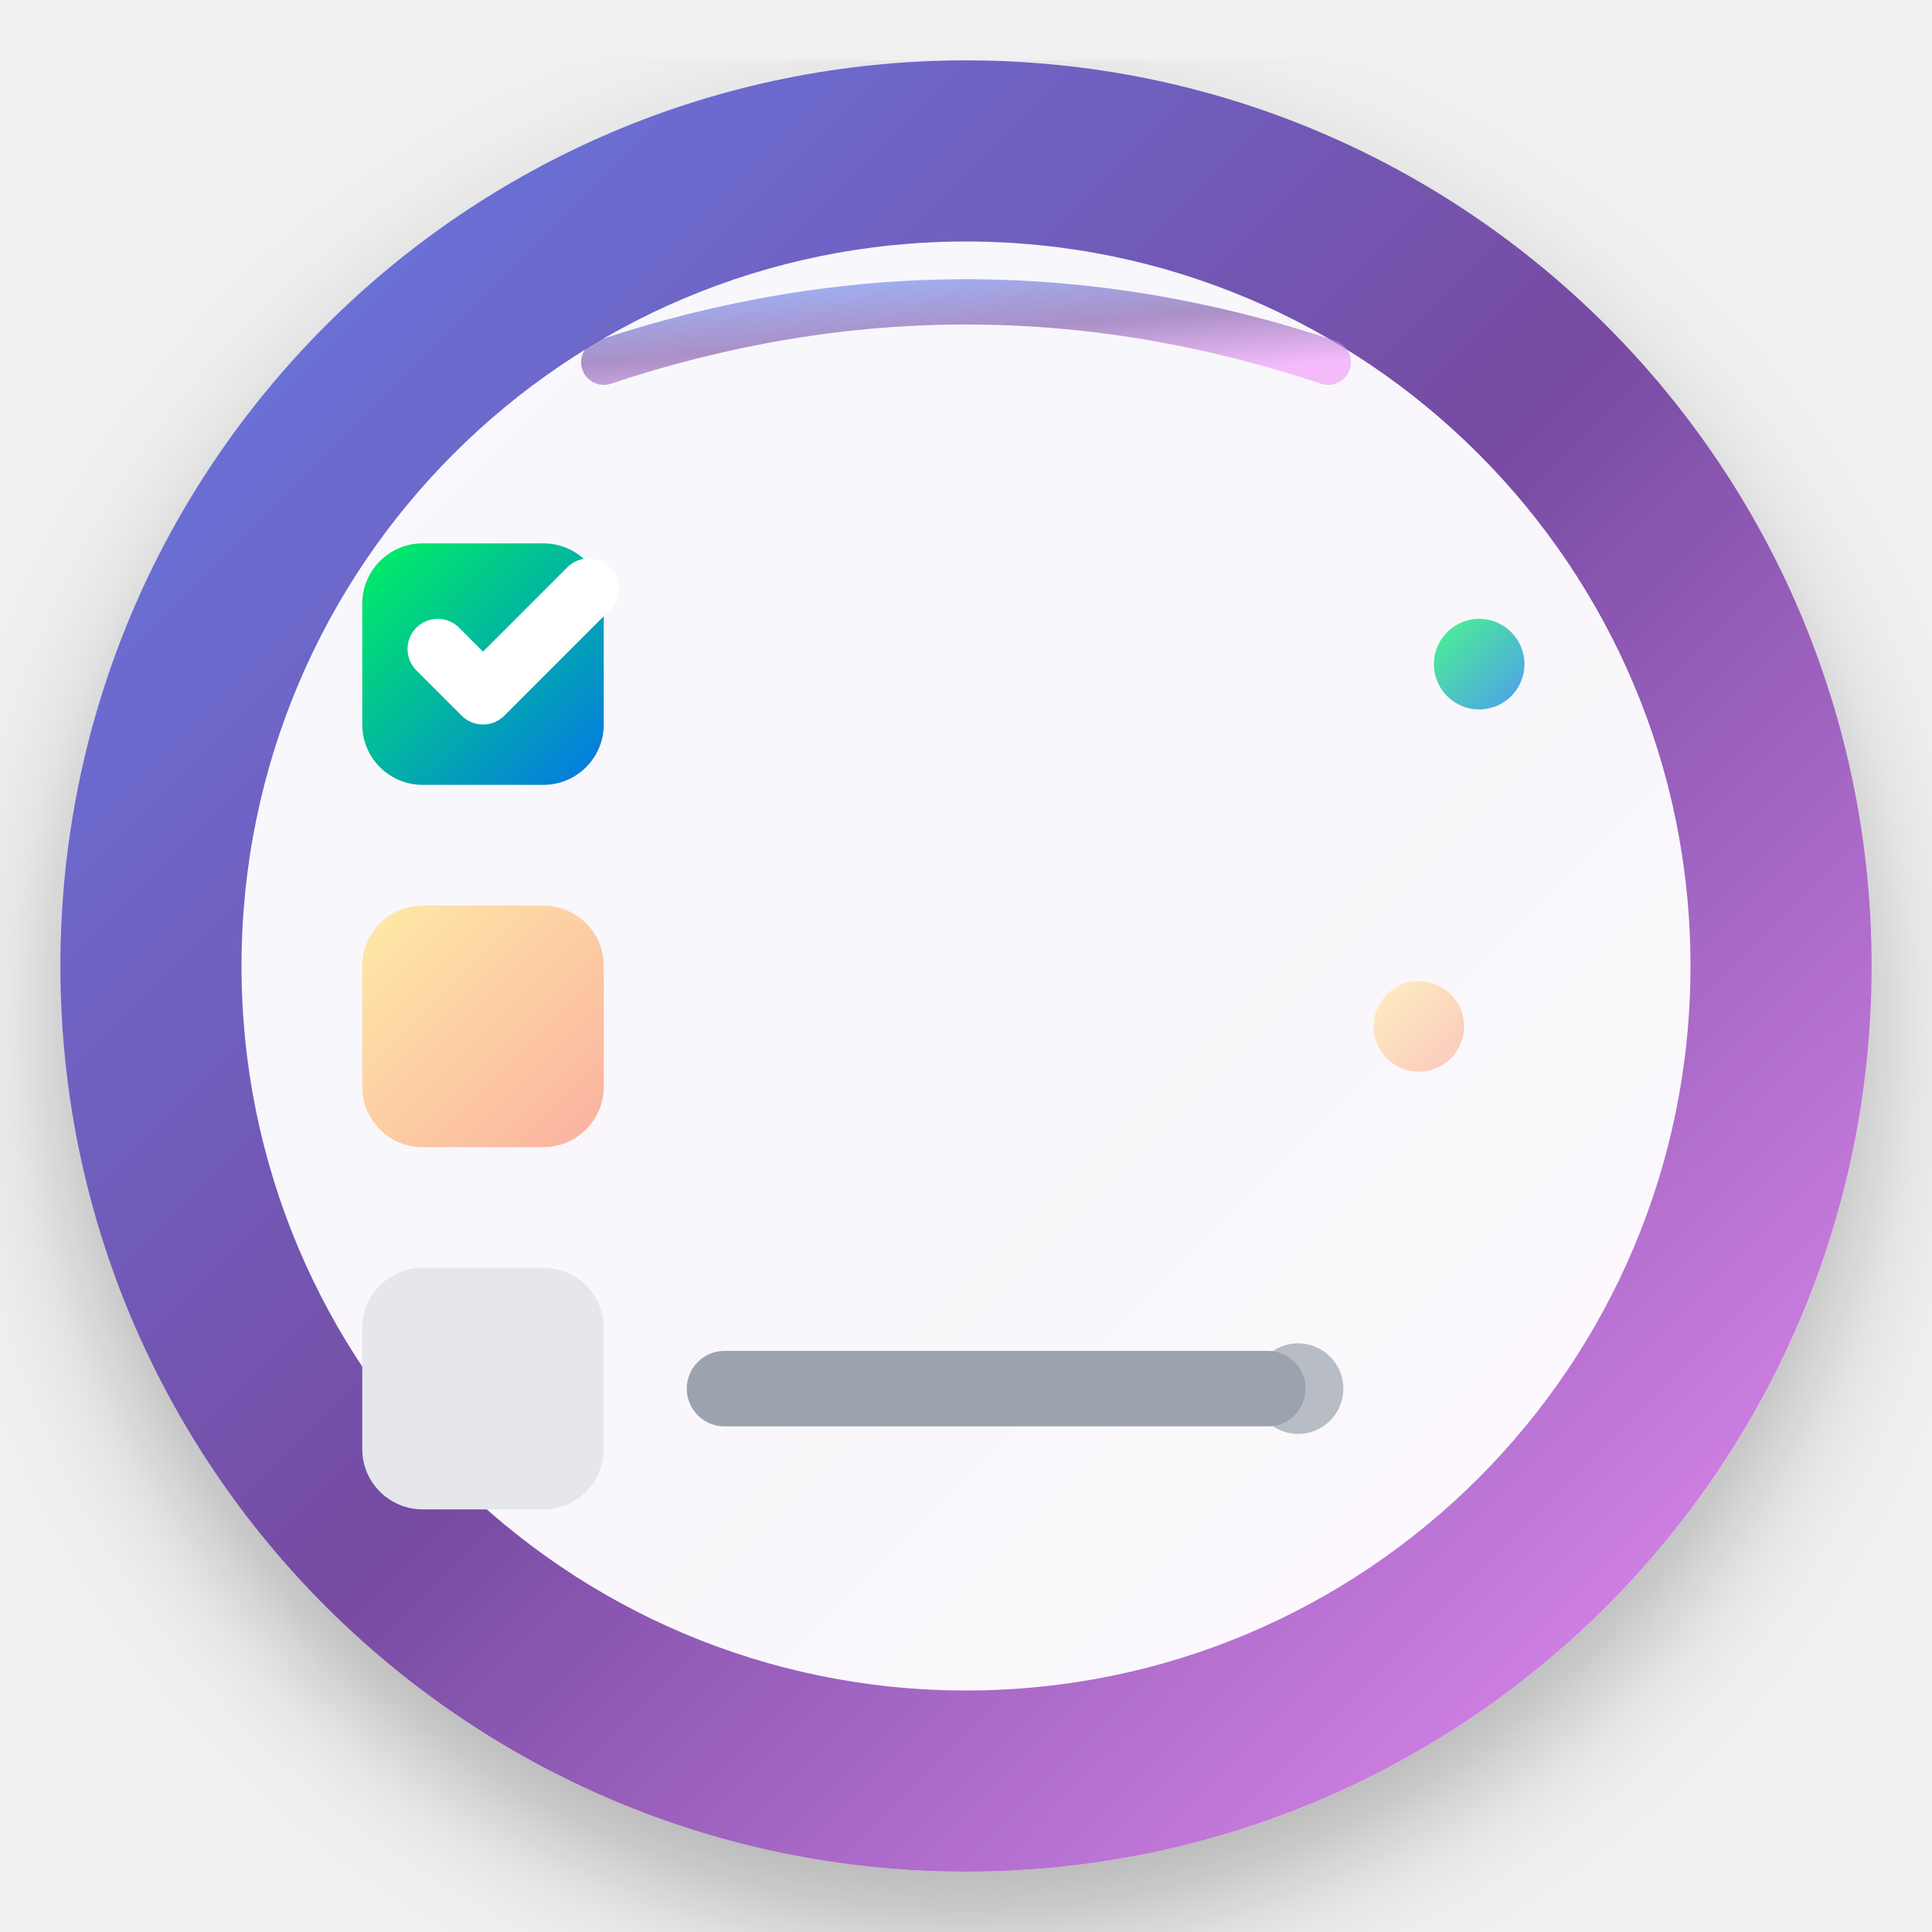
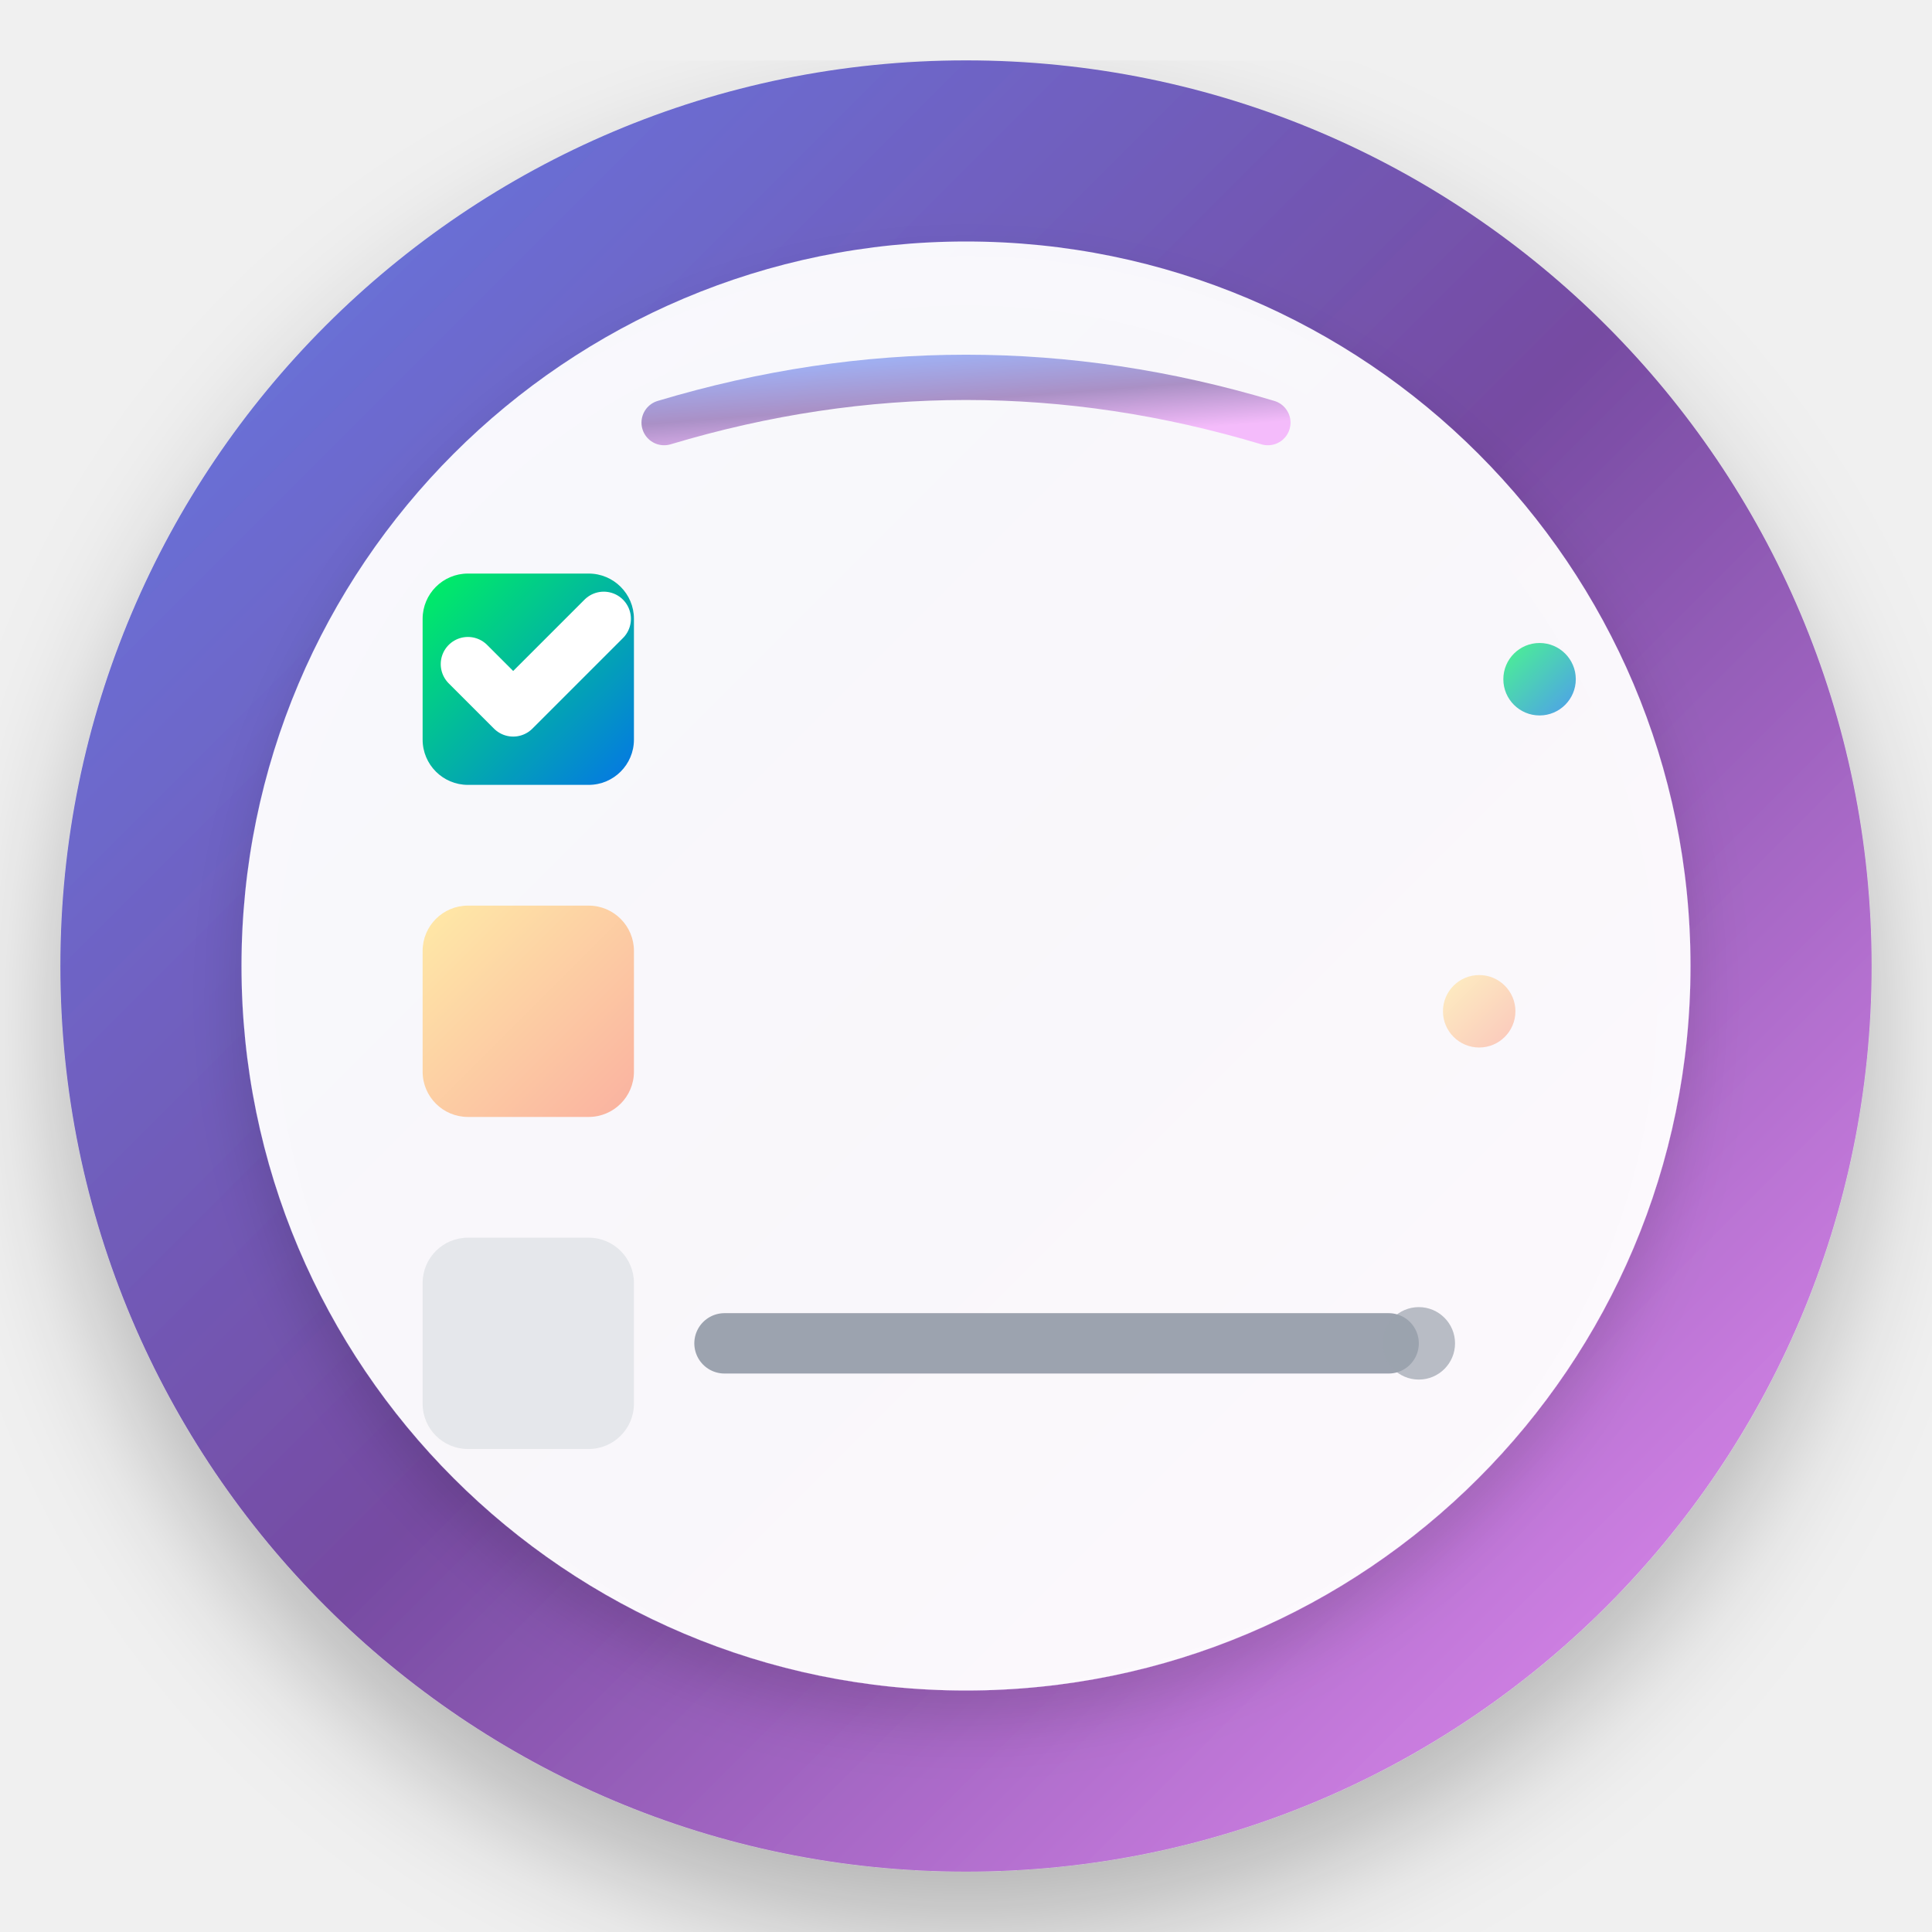
<svg xmlns="http://www.w3.org/2000/svg" viewBox="0 0 114 114" width="114" height="114">
-   <defs>
-     <linearGradient id="bgGradient" x1="0%" y1="0%" x2="100%" y2="100%">
-       <stop offset="0%" style="stop-color:#667eea;stop-opacity:1" />
-       <stop offset="50%" style="stop-color:#764ba2;stop-opacity:1" />
-       <stop offset="100%" style="stop-color:#f093fb;stop-opacity:1" />
-     </linearGradient>
-     <linearGradient id="checkGradient" x1="0%" y1="0%" x2="100%" y2="100%">
-       <stop offset="0%" style="stop-color:#00f260;stop-opacity:1" />
-       <stop offset="100%" style="stop-color:#0575e6;stop-opacity:1" />
-     </linearGradient>
-     <linearGradient id="pendingGradient" x1="0%" y1="0%" x2="100%" y2="100%">
-       <stop offset="0%" style="stop-color:#ffeaa7;stop-opacity:1" />
-       <stop offset="100%" style="stop-color:#fab1a0;stop-opacity:1" />
-     </linearGradient>
-     <filter id="shadow" x="-50%" y="-50%" width="200%" height="200%">
-       <feDropShadow dx="0" dy="3.562" stdDeviation="3.562" flood-opacity="0.25" />
-     </filter>
-   </defs>
-   <circle cx="57" cy="57" r="53.438" fill="url(#bgGradient)" filter="url(#shadow)" />
-   <circle cx="57" cy="57" r="42.75" fill="white" fill-opacity="0.95" />
-   <rect x="21.375" y="32.062" width="14.25" height="14.25" rx="3.562" fill="url(#checkGradient)" />
-   <path d="M25.828 38.297 L28.5 40.969 L34.734 34.734" fill="none" stroke="white" stroke-width="3.562" stroke-linecap="round" stroke-linejoin="round" />
-   <rect x="21.375" y="53.438" width="14.25" height="14.25" rx="3.562" fill="url(#pendingGradient)" />
-   <rect x="21.375" y="74.812" width="14.25" height="14.25" rx="3.562" fill="#e5e7eb" />
-   <line x1="42.75" y1="39.188" x2="85.5" y2="39.188" stroke="url(#checkGradient)" stroke-width="4.453" stroke-linecap="round" />
-   <line x1="42.75" y1="60.562" x2="81.938" y2="60.562" stroke="url(#pendingGradient)" stroke-width="4.453" stroke-linecap="round" />
-   <line x1="42.75" y1="81.938" x2="74.812" y2="81.938" stroke="#9ca3af" stroke-width="4.453" stroke-linecap="round" />
-   <circle cx="87.281" cy="39.188" r="2.672" fill="url(#checkGradient)" fill-opacity="0.7" />
-   <circle cx="83.719" cy="60.562" r="2.672" fill="url(#pendingGradient)" fill-opacity="0.7" />
-   <circle cx="76.594" cy="81.938" r="2.672" fill="#9ca3af" fill-opacity="0.7" />
-   <path d="M35.625 21.375 Q57 14.25 78.375 21.375" fill="none" stroke="url(#bgGradient)" stroke-width="2.672" stroke-linecap="round" opacity="0.6" />
+   <g transform="scale(1.78125)">
+     <defs>
+       <linearGradient id="bgGradient" x1="0%" y1="0%" x2="100%" y2="100%">
+         <stop offset="0%" style="stop-color:#667eea;stop-opacity:1" />
+         <stop offset="50%" style="stop-color:#764ba2;stop-opacity:1" />
+         <stop offset="100%" style="stop-color:#f093fb;stop-opacity:1" />
+       </linearGradient>
+       <linearGradient id="checkGradient" x1="0%" y1="0%" x2="100%" y2="100%">
+         <stop offset="0%" style="stop-color:#00f260;stop-opacity:1" />
+         <stop offset="100%" style="stop-color:#0575e6;stop-opacity:1" />
+       </linearGradient>
+       <linearGradient id="pendingGradient" x1="0%" y1="0%" x2="100%" y2="100%">
+         <stop offset="0%" style="stop-color:#ffeaa7;stop-opacity:1" />
+         <stop offset="100%" style="stop-color:#fab1a0;stop-opacity:1" />
+       </linearGradient>
+       <filter id="shadow" x="-50%" y="-50%" width="200%" height="200%">
+         <feDropShadow dx="0" dy="2" stdDeviation="2" flood-opacity="0.25" />
+       </filter>
+       <filter id="innerShadow" x="-50%" y="-50%" width="200%" height="200%">
+         <feDropShadow dx="0" dy="1" stdDeviation="1" flood-opacity="0.15" />
+       </filter>
+     </defs>
+     <circle cx="32" cy="32" r="30" fill="url(#bgGradient)" filter="url(#shadow)" />
+     <circle cx="32" cy="32" r="24" fill="white" fill-opacity="0.95" filter="url(#innerShadow)" />
+     <rect x="14" y="19" width="7" height="7" rx="1.5" fill="url(#checkGradient)" />
+     <path d="M15.5 22 L17 23.5 L20 20.5" fill="none" stroke="white" stroke-width="1.8" stroke-linecap="round" stroke-linejoin="round" />
+     <rect x="14" y="30" width="7" height="7" rx="1.5" fill="url(#pendingGradient)" />
+     <rect x="14" y="41" width="7" height="7" rx="1.5" fill="#e5e7eb" />
+     <line x1="24" y1="22.5" x2="50" y2="22.5" stroke="url(#checkGradient)" stroke-width="2" stroke-linecap="round" />
+     <line x1="24" y1="33.5" x2="48" y2="33.5" stroke="url(#pendingGradient)" stroke-width="2" stroke-linecap="round" />
+     <line x1="24" y1="44.5" x2="46" y2="44.5" stroke="#9ca3af" stroke-width="2" stroke-linecap="round" />
+     <circle cx="51" cy="22.5" r="1.2" fill="url(#checkGradient)" fill-opacity="0.7" />
+     <circle cx="49" cy="33.5" r="1.2" fill="url(#pendingGradient)" fill-opacity="0.7" />
+     <circle cx="47" cy="44.5" r="1.2" fill="#9ca3af" fill-opacity="0.7" />
+     <path d="M22 14 Q32 11 42 14" fill="none" stroke="url(#bgGradient)" stroke-width="1.5" stroke-linecap="round" opacity="0.6" />
+   </g>
</svg>
